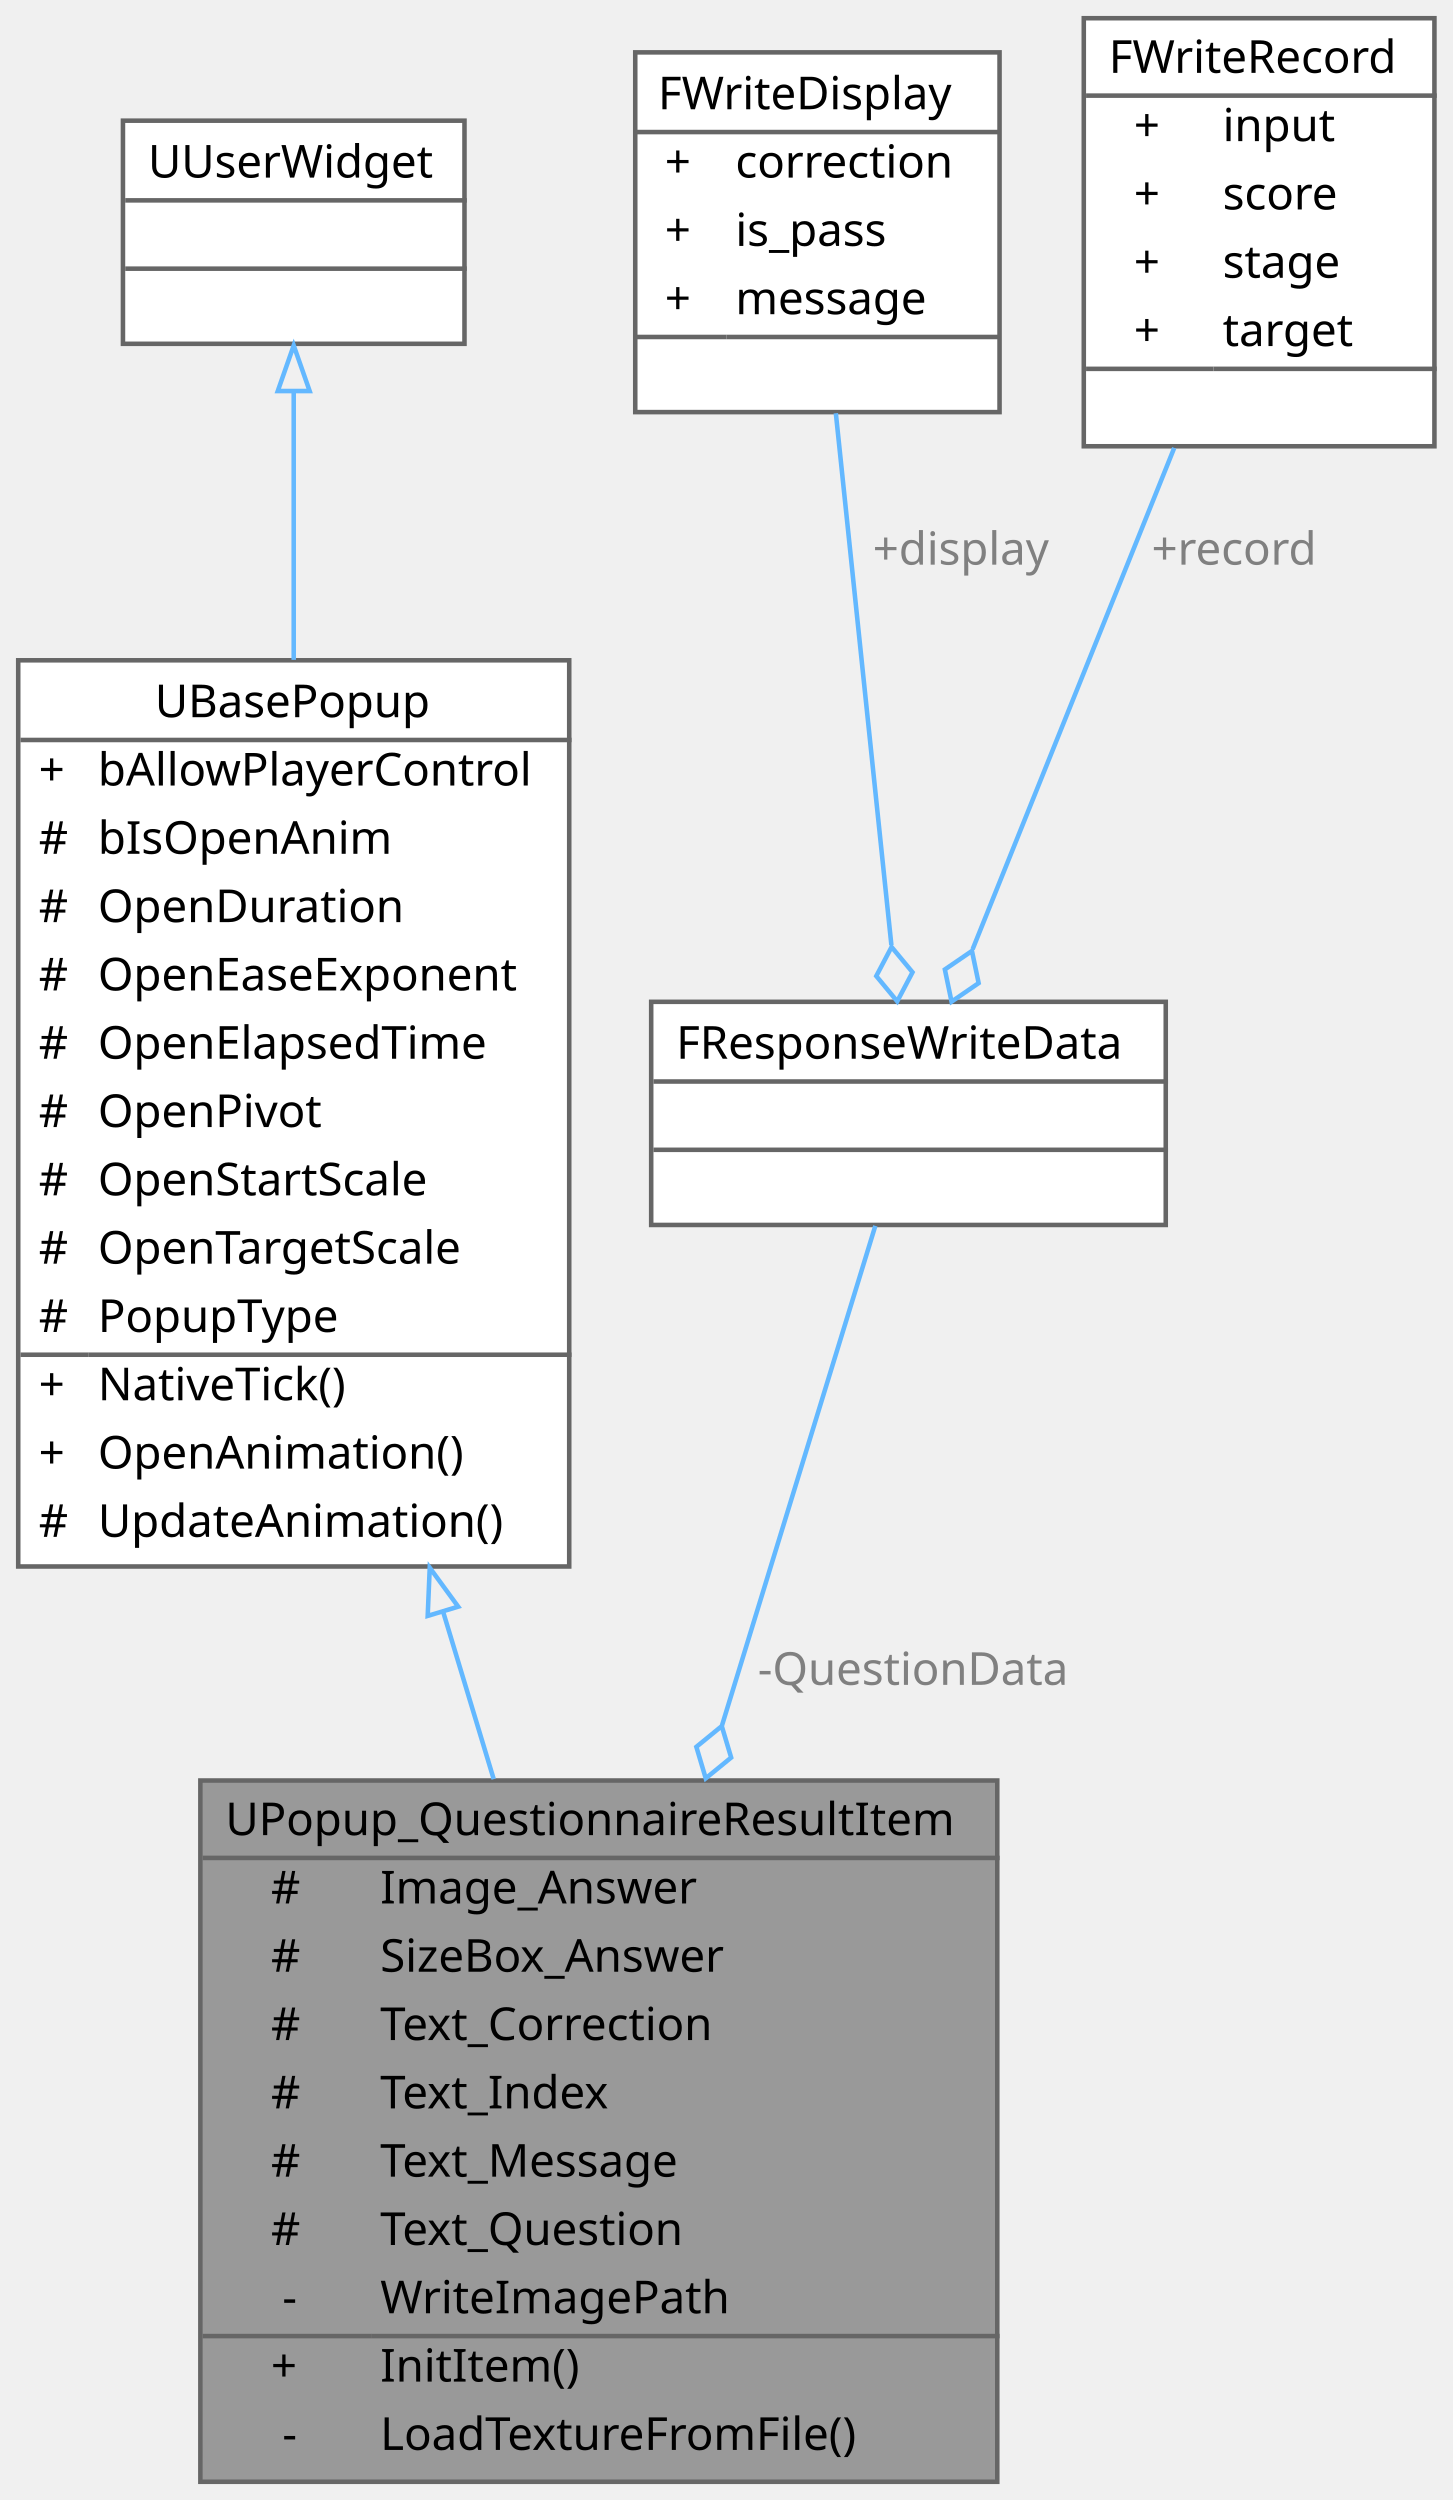
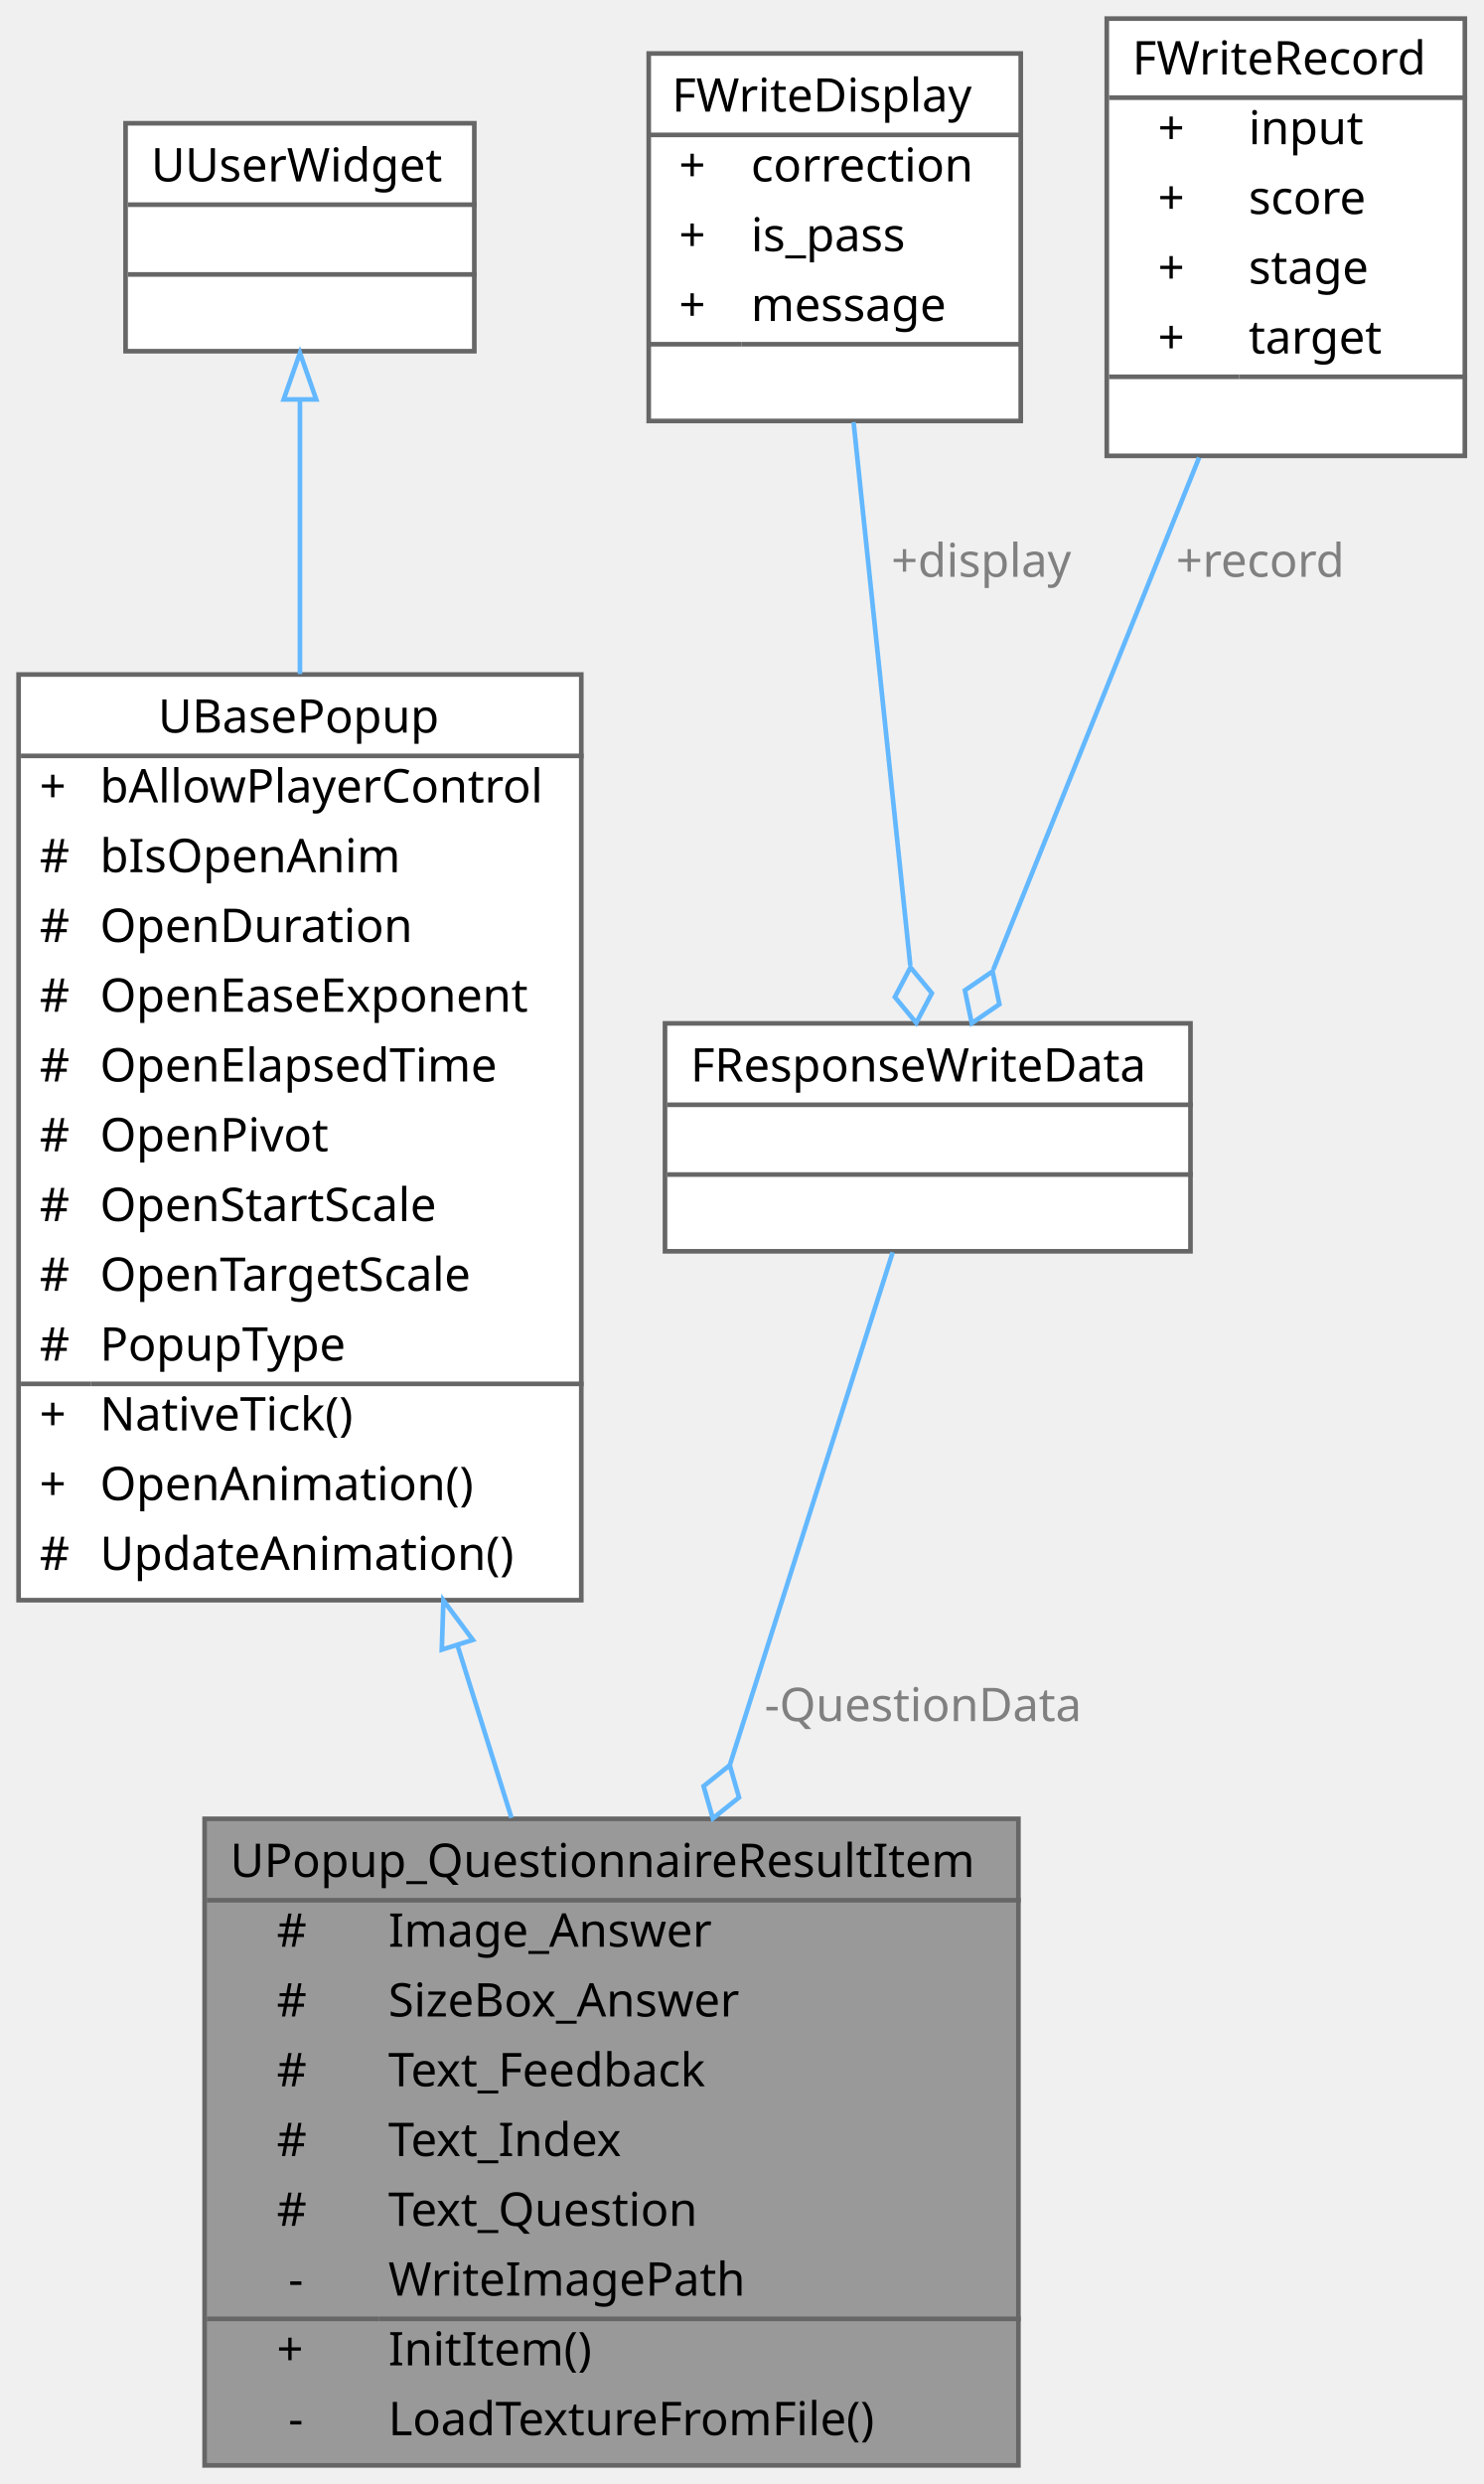
- <svg xmlns="http://www.w3.org/2000/svg" xmlns:xlink="http://www.w3.org/1999/xlink" width="319pt" height="549pt" viewBox="0.00 0.00 319.00 549.00">
-   <g id="graph0" class="graph" transform="scale(1 1) rotate(0) translate(4 545)">
+ <svg xmlns="http://www.w3.org/2000/svg" xmlns:xlink="http://www.w3.org/1999/xlink" width="319pt" height="534pt" viewBox="0.00 0.00 319.00 534.00">
+   <g id="graph0" class="graph" transform="scale(1 1) rotate(0) translate(4 530)">
    <g id="Node000001" class="node">
      <g id="a_Node000001">
        <a xlink:title=" ">
-           <polygon fill="#999999" stroke="transparent" points="215,-154 40,-154 40,0 215,0 215,-154" />
-           <text text-anchor="start" x="45.5" y="-142" font-family="Malgun Gothic" font-size="10.00">UPopup_QuestionnaireResultItem</text>
-           <text text-anchor="start" x="55.5" y="-127" font-family="Malgun Gothic" font-size="10.00">#</text>
-           <text text-anchor="start" x="79.5" y="-127" font-family="Malgun Gothic" font-size="10.00">Image_Answer</text>
-           <text text-anchor="start" x="55.5" y="-112" font-family="Malgun Gothic" font-size="10.00">#</text>
-           <text text-anchor="start" x="79.5" y="-112" font-family="Malgun Gothic" font-size="10.00">SizeBox_Answer</text>
-           <text text-anchor="start" x="55.5" y="-97" font-family="Malgun Gothic" font-size="10.00">#</text>
-           <text text-anchor="start" x="79.5" y="-97" font-family="Malgun Gothic" font-size="10.00">Text_Correction</text>
-           <text text-anchor="start" x="55.5" y="-82" font-family="Malgun Gothic" font-size="10.00">#</text>
-           <text text-anchor="start" x="79.5" y="-82" font-family="Malgun Gothic" font-size="10.00">Text_Index</text>
-           <text text-anchor="start" x="55.5" y="-67" font-family="Malgun Gothic" font-size="10.00">#</text>
-           <text text-anchor="start" x="79.5" y="-67" font-family="Malgun Gothic" font-size="10.00">Text_Message</text>
-           <text text-anchor="start" x="55.5" y="-52" font-family="Malgun Gothic" font-size="10.00">#</text>
-           <text text-anchor="start" x="79.5" y="-52" font-family="Malgun Gothic" font-size="10.00">Text_Question</text>
-           <text text-anchor="start" x="58" y="-37" font-family="Malgun Gothic" font-size="10.00">-</text>
-           <text text-anchor="start" x="79.5" y="-37" font-family="Malgun Gothic" font-size="10.00">WriteImagePath</text>
-           <text text-anchor="start" x="55.5" y="-22" font-family="Malgun Gothic" font-size="10.00">+</text>
-           <text text-anchor="start" x="79.5" y="-22" font-family="Malgun Gothic" font-size="10.00">InitItem()</text>
-           <text text-anchor="start" x="58" y="-7" font-family="Malgun Gothic" font-size="10.00">-</text>
-           <text text-anchor="start" x="79.5" y="-7" font-family="Malgun Gothic" font-size="10.00">LoadTextureFromFile()</text>
-           <polygon fill="#666666" stroke="#666666" points="40.5,-137 40.5,-137 215.5,-137 215.5,-137 40.5,-137" />
-           <polygon fill="#666666" stroke="#666666" points="40.5,-32 40.5,-32 77.5,-32 77.5,-32 40.5,-32" />
-           <polygon fill="#666666" stroke="#666666" points="77.5,-32 77.5,-32 215.5,-32 215.5,-32 77.5,-32" />
-           <polygon fill="none" stroke="#666666" points="40,0 40,-154 215,-154 215,0 40,0" />
+           <polygon fill="#999999" stroke="transparent" points="215,-139 40,-139 40,0 215,0 215,-139" />
+           <text text-anchor="start" x="45.5" y="-126.5" font-family="Malgun Gothic" font-size="10.00">UPopup_QuestionnaireResultItem</text>
+           <text text-anchor="start" x="55.5" y="-111.5" font-family="Malgun Gothic" font-size="10.00">#</text>
+           <text text-anchor="start" x="79.5" y="-111.5" font-family="Malgun Gothic" font-size="10.00">Image_Answer</text>
+           <text text-anchor="start" x="55.5" y="-96.5" font-family="Malgun Gothic" font-size="10.00">#</text>
+           <text text-anchor="start" x="79.5" y="-96.5" font-family="Malgun Gothic" font-size="10.00">SizeBox_Answer</text>
+           <text text-anchor="start" x="55.5" y="-81.5" font-family="Malgun Gothic" font-size="10.00">#</text>
+           <text text-anchor="start" x="79.5" y="-81.5" font-family="Malgun Gothic" font-size="10.00">Text_Feedback</text>
+           <text text-anchor="start" x="55.5" y="-66.5" font-family="Malgun Gothic" font-size="10.00">#</text>
+           <text text-anchor="start" x="79.5" y="-66.5" font-family="Malgun Gothic" font-size="10.00">Text_Index</text>
+           <text text-anchor="start" x="55.5" y="-51.5" font-family="Malgun Gothic" font-size="10.00">#</text>
+           <text text-anchor="start" x="79.5" y="-51.5" font-family="Malgun Gothic" font-size="10.00">Text_Question</text>
+           <text text-anchor="start" x="58" y="-36.5" font-family="Malgun Gothic" font-size="10.00">-</text>
+           <text text-anchor="start" x="79.5" y="-36.5" font-family="Malgun Gothic" font-size="10.00">WriteImagePath</text>
+           <text text-anchor="start" x="55.5" y="-21.5" font-family="Malgun Gothic" font-size="10.00">+</text>
+           <text text-anchor="start" x="79.5" y="-21.5" font-family="Malgun Gothic" font-size="10.00">InitItem()</text>
+           <text text-anchor="start" x="58" y="-6.5" font-family="Malgun Gothic" font-size="10.00">-</text>
+           <text text-anchor="start" x="79.5" y="-6.5" font-family="Malgun Gothic" font-size="10.00">LoadTextureFromFile()</text>
+           <polygon fill="#666666" stroke="#666666" points="40.5,-121.5 40.5,-121.5 215.5,-121.5 215.5,-121.5 40.5,-121.5" />
+           <polygon fill="#666666" stroke="#666666" points="40.5,-31.5 40.5,-31.5 77.5,-31.5 77.5,-31.5 40.5,-31.5" />
+           <polygon fill="#666666" stroke="#666666" points="77.5,-31.5 77.5,-31.5 215.5,-31.5 215.5,-31.5 77.5,-31.5" />
+           <polygon fill="none" stroke="#666666" points="40,0 40,-139 215,-139 215,0 40,0" />
        </a>
      </g>
    </g>
    <g id="Node000002" class="node">
      <g id="a_Node000002">
        <a xlink:href="classUBasePopup.html" target="_top" xlink:title="모든 팝업의 기본 클래스">
-           <polygon fill="white" stroke="transparent" points="121,-400 0,-400 0,-201 121,-201 121,-400" />
-           <text text-anchor="start" x="30" y="-387.5" font-family="Malgun Gothic" font-size="10.00">UBasePopup</text>
-           <text text-anchor="start" x="4.5" y="-372.5" font-family="Malgun Gothic" font-size="10.00">+</text>
-           <text text-anchor="start" x="17.5" y="-372.5" font-family="Malgun Gothic" font-size="10.00">bAllowPlayerControl</text>
-           <text text-anchor="start" x="4.5" y="-357.5" font-family="Malgun Gothic" font-size="10.00">#</text>
-           <text text-anchor="start" x="17.5" y="-357.5" font-family="Malgun Gothic" font-size="10.00">bIsOpenAnim</text>
+           <polygon fill="white" stroke="transparent" points="121,-385 0,-385 0,-186 121,-186 121,-385" />
+           <text text-anchor="start" x="30" y="-372.5" font-family="Malgun Gothic" font-size="10.00">UBasePopup</text>
+           <text text-anchor="start" x="4.5" y="-357.5" font-family="Malgun Gothic" font-size="10.00">+</text>
+           <text text-anchor="start" x="17.5" y="-357.5" font-family="Malgun Gothic" font-size="10.00">bAllowPlayerControl</text>
          <text text-anchor="start" x="4.5" y="-342.5" font-family="Malgun Gothic" font-size="10.00">#</text>
-           <text text-anchor="start" x="17.5" y="-342.5" font-family="Malgun Gothic" font-size="10.00">OpenDuration</text>
+           <text text-anchor="start" x="17.5" y="-342.5" font-family="Malgun Gothic" font-size="10.00">bIsOpenAnim</text>
          <text text-anchor="start" x="4.5" y="-327.5" font-family="Malgun Gothic" font-size="10.00">#</text>
-           <text text-anchor="start" x="17.5" y="-327.5" font-family="Malgun Gothic" font-size="10.00">OpenEaseExponent</text>
+           <text text-anchor="start" x="17.5" y="-327.5" font-family="Malgun Gothic" font-size="10.00">OpenDuration</text>
          <text text-anchor="start" x="4.5" y="-312.5" font-family="Malgun Gothic" font-size="10.00">#</text>
-           <text text-anchor="start" x="17.5" y="-312.5" font-family="Malgun Gothic" font-size="10.00">OpenElapsedTime</text>
+           <text text-anchor="start" x="17.5" y="-312.5" font-family="Malgun Gothic" font-size="10.00">OpenEaseExponent</text>
          <text text-anchor="start" x="4.5" y="-297.5" font-family="Malgun Gothic" font-size="10.00">#</text>
-           <text text-anchor="start" x="17.5" y="-297.5" font-family="Malgun Gothic" font-size="10.00">OpenPivot</text>
+           <text text-anchor="start" x="17.5" y="-297.5" font-family="Malgun Gothic" font-size="10.00">OpenElapsedTime</text>
          <text text-anchor="start" x="4.5" y="-282.5" font-family="Malgun Gothic" font-size="10.00">#</text>
-           <text text-anchor="start" x="17.5" y="-282.5" font-family="Malgun Gothic" font-size="10.00">OpenStartScale</text>
+           <text text-anchor="start" x="17.5" y="-282.5" font-family="Malgun Gothic" font-size="10.00">OpenPivot</text>
          <text text-anchor="start" x="4.5" y="-267.5" font-family="Malgun Gothic" font-size="10.00">#</text>
-           <text text-anchor="start" x="17.5" y="-267.5" font-family="Malgun Gothic" font-size="10.00">OpenTargetScale</text>
+           <text text-anchor="start" x="17.5" y="-267.5" font-family="Malgun Gothic" font-size="10.00">OpenStartScale</text>
          <text text-anchor="start" x="4.5" y="-252.5" font-family="Malgun Gothic" font-size="10.00">#</text>
-           <text text-anchor="start" x="17.5" y="-252.5" font-family="Malgun Gothic" font-size="10.00">PopupType</text>
-           <text text-anchor="start" x="4.5" y="-237.5" font-family="Malgun Gothic" font-size="10.00">+</text>
-           <text text-anchor="start" x="17.5" y="-237.5" font-family="Malgun Gothic" font-size="10.00">NativeTick()</text>
+           <text text-anchor="start" x="17.5" y="-252.5" font-family="Malgun Gothic" font-size="10.00">OpenTargetScale</text>
+           <text text-anchor="start" x="4.5" y="-237.5" font-family="Malgun Gothic" font-size="10.00">#</text>
+           <text text-anchor="start" x="17.5" y="-237.5" font-family="Malgun Gothic" font-size="10.00">PopupType</text>
          <text text-anchor="start" x="4.5" y="-222.5" font-family="Malgun Gothic" font-size="10.00">+</text>
-           <text text-anchor="start" x="17.5" y="-222.5" font-family="Malgun Gothic" font-size="10.00">OpenAnimation()</text>
-           <text text-anchor="start" x="4.5" y="-207.5" font-family="Malgun Gothic" font-size="10.00">#</text>
-           <text text-anchor="start" x="17.5" y="-207.5" font-family="Malgun Gothic" font-size="10.00">UpdateAnimation()</text>
-           <polygon fill="#666666" stroke="#666666" points="0.5,-382.5 0.5,-382.5 121.5,-382.5 121.5,-382.5 0.5,-382.5" />
-           <polygon fill="#666666" stroke="#666666" points="0.5,-247.5 0.5,-247.5 15.5,-247.5 15.5,-247.5 0.5,-247.5" />
-           <polygon fill="#666666" stroke="#666666" points="15.5,-247.5 15.5,-247.5 121.5,-247.5 121.5,-247.5 15.5,-247.5" />
-           <polygon fill="none" stroke="#666666" points="0,-201 0,-400 121,-400 121,-201 0,-201" />
+           <text text-anchor="start" x="17.5" y="-222.5" font-family="Malgun Gothic" font-size="10.00">NativeTick()</text>
+           <text text-anchor="start" x="4.5" y="-207.5" font-family="Malgun Gothic" font-size="10.00">+</text>
+           <text text-anchor="start" x="17.5" y="-207.5" font-family="Malgun Gothic" font-size="10.00">OpenAnimation()</text>
+           <text text-anchor="start" x="4.5" y="-192.5" font-family="Malgun Gothic" font-size="10.00">#</text>
+           <text text-anchor="start" x="17.5" y="-192.5" font-family="Malgun Gothic" font-size="10.00">UpdateAnimation()</text>
+           <polygon fill="#666666" stroke="#666666" points="0.5,-367.5 0.5,-367.5 121.5,-367.5 121.5,-367.5 0.5,-367.5" />
+           <polygon fill="#666666" stroke="#666666" points="0.5,-232.5 0.5,-232.5 15.5,-232.5 15.5,-232.5 0.5,-232.5" />
+           <polygon fill="#666666" stroke="#666666" points="15.5,-232.5 15.5,-232.5 121.5,-232.5 121.5,-232.5 15.5,-232.5" />
+           <polygon fill="none" stroke="#666666" points="0,-186 0,-385 121,-385 121,-186 0,-186" />
        </a>
      </g>
    </g>
    <g id="edge1_Node000001_Node000002" class="edge">
      <g id="a_edge1_Node000001_Node000002">
        <a xlink:title=" ">
-           <path fill="none" stroke="#63b8ff" d="M93.37,-190.85C97.1,-178.5 100.85,-166.11 104.42,-154.3" />
-           <polygon fill="none" stroke="#63b8ff" points="89.92,-190.15 90.37,-200.73 96.62,-192.18 89.92,-190.15" />
+           <path fill="none" stroke="#63b8ff" d="M94.37,-176.31C98.32,-163.69 102.27,-151.09 105.99,-139.21" />
+           <polygon fill="none" stroke="#63b8ff" points="91,-175.37 91.35,-185.96 97.68,-177.46 91,-175.37" />
        </a>
      </g>
    </g>
    <g id="Node000003" class="node">
      <g id="a_Node000003">
        <a xlink:title=" ">
-           <polygon fill="white" stroke="transparent" points="98,-518.5 23,-518.5 23,-469.5 98,-469.5 98,-518.5" />
-           <text text-anchor="start" x="28.5" y="-506" font-family="Malgun Gothic" font-size="10.00">UUserWidget</text>
-           <text text-anchor="start" x="59" y="-491" font-family="Malgun Gothic" font-size="10.00"> </text>
+           <polygon fill="white" stroke="transparent" points="98,-503.5 23,-503.5 23,-454.5 98,-454.5 98,-503.5" />
+           <text text-anchor="start" x="28.5" y="-491" font-family="Malgun Gothic" font-size="10.00">UUserWidget</text>
          <text text-anchor="start" x="59" y="-476" font-family="Malgun Gothic" font-size="10.00"> </text>
-           <polygon fill="#666666" stroke="#666666" points="23.5,-501 23.5,-501 98.5,-501 98.5,-501 23.5,-501" />
+           <text text-anchor="start" x="59" y="-461" font-family="Malgun Gothic" font-size="10.00"> </text>
          <polygon fill="#666666" stroke="#666666" points="23.5,-486 23.5,-486 98.5,-486 98.5,-486 23.5,-486" />
-           <polygon fill="none" stroke="#666666" points="23,-469.5 23,-518.5 98,-518.5 98,-469.5 23,-469.5" />
+           <polygon fill="#666666" stroke="#666666" points="23.5,-471 23.5,-471 98.5,-471 98.5,-471 23.5,-471" />
+           <polygon fill="none" stroke="#666666" points="23,-454.5 23,-503.5 98,-503.5 98,-454.5 23,-454.5" />
        </a>
      </g>
    </g>
    <g id="edge2_Node000002_Node000003" class="edge">
      <g id="a_edge2_Node000002_Node000003">
        <a xlink:title=" ">
-           <path fill="none" stroke="#63b8ff" d="M60.5,-458.86C60.5,-442.21 60.5,-421.24 60.5,-400.09" />
-           <polygon fill="none" stroke="#63b8ff" points="57,-459.13 60.5,-469.13 64,-459.13 57,-459.13" />
+           <path fill="none" stroke="#63b8ff" d="M60.5,-443.86C60.5,-427.21 60.5,-406.24 60.5,-385.09" />
+           <polygon fill="none" stroke="#63b8ff" points="57,-444.13 60.5,-454.13 64,-444.13 57,-444.13" />
        </a>
      </g>
    </g>
    <g id="Node000004" class="node">
      <g id="a_Node000004">
        <a xlink:href="structFResponseWriteData.html" target="_top" xlink:title=" ">
-           <polygon fill="white" stroke="transparent" points="252,-325 139,-325 139,-276 252,-276 252,-325" />
-           <text text-anchor="start" x="144.5" y="-312.5" font-family="Malgun Gothic" font-size="10.00">FResponseWriteData</text>
-           <text text-anchor="start" x="194" y="-297.5" font-family="Malgun Gothic" font-size="10.00"> </text>
+           <polygon fill="white" stroke="transparent" points="252,-310 139,-310 139,-261 252,-261 252,-310" />
+           <text text-anchor="start" x="144.5" y="-297.5" font-family="Malgun Gothic" font-size="10.00">FResponseWriteData</text>
          <text text-anchor="start" x="194" y="-282.5" font-family="Malgun Gothic" font-size="10.00"> </text>
-           <polygon fill="#666666" stroke="#666666" points="139.5,-307.5 139.5,-307.5 252.5,-307.5 252.5,-307.5 139.5,-307.5" />
+           <text text-anchor="start" x="194" y="-267.5" font-family="Malgun Gothic" font-size="10.00"> </text>
          <polygon fill="#666666" stroke="#666666" points="139.5,-292.5 139.5,-292.5 252.5,-292.5 252.5,-292.5 139.5,-292.5" />
-           <polygon fill="none" stroke="#666666" points="139,-276 139,-325 252,-325 252,-276 139,-276" />
+           <polygon fill="#666666" stroke="#666666" points="139.5,-277.5 139.5,-277.5 252.5,-277.5 252.5,-277.5 139.5,-277.5" />
+           <polygon fill="none" stroke="#666666" points="139,-261 139,-310 252,-310 252,-261 139,-261" />
        </a>
      </g>
    </g>
    <g id="edge3_Node000001_Node000004" class="edge">
      <g id="a_edge3_Node000001_Node000004">
        <a xlink:title=" ">
-           <path fill="none" stroke="#63b8ff" d="M188.22,-275.8C180.18,-249.59 166.74,-205.82 154.55,-166.1" />
-           <polygon fill="none" stroke="#63b8ff" points="154.5,-165.95 148.92,-161.39 150.98,-154.48 156.56,-159.04 154.5,-165.95" />
+           <path fill="none" stroke="#63b8ff" d="M187.96,-260.78C179.53,-234.24 165.41,-189.8 152.93,-150.54" />
+           <polygon fill="none" stroke="#63b8ff" points="152.93,-150.52 147.3,-146.01 149.29,-139.08 154.92,-143.59 152.93,-150.52" />
        </a>
      </g>
-       <text text-anchor="middle" x="196.5" y="-175" font-family="Malgun Gothic" font-size="10.00" fill="grey"> -QuestionData</text>
+       <text text-anchor="middle" x="194.5" y="-160" font-family="Malgun Gothic" font-size="10.00" fill="grey"> -QuestionData</text>
    </g>
    <g id="Node000005" class="node">
      <g id="a_Node000005">
        <a xlink:href="structFWriteDisplay.html" target="_top" xlink:title=" ">
-           <polygon fill="white" stroke="transparent" points="215.5,-533.5 135.5,-533.5 135.5,-454.5 215.5,-454.5 215.5,-533.5" />
-           <text text-anchor="start" x="140.5" y="-521" font-family="Malgun Gothic" font-size="10.00">FWriteDisplay</text>
-           <text text-anchor="start" x="142" y="-506" font-family="Malgun Gothic" font-size="10.00">+</text>
-           <text text-anchor="start" x="157.5" y="-506" font-family="Malgun Gothic" font-size="10.00">correction</text>
+           <polygon fill="white" stroke="transparent" points="215.5,-518.5 135.5,-518.5 135.5,-439.5 215.5,-439.5 215.5,-518.5" />
+           <text text-anchor="start" x="140.5" y="-506" font-family="Malgun Gothic" font-size="10.00">FWriteDisplay</text>
          <text text-anchor="start" x="142" y="-491" font-family="Malgun Gothic" font-size="10.00">+</text>
-           <text text-anchor="start" x="157.5" y="-491" font-family="Malgun Gothic" font-size="10.00">is_pass</text>
+           <text text-anchor="start" x="157.5" y="-491" font-family="Malgun Gothic" font-size="10.00">correction</text>
          <text text-anchor="start" x="142" y="-476" font-family="Malgun Gothic" font-size="10.00">+</text>
-           <text text-anchor="start" x="157.5" y="-476" font-family="Malgun Gothic" font-size="10.00">message</text>
-           <text text-anchor="start" x="173.5" y="-461" font-family="Malgun Gothic" font-size="10.00"> </text>
-           <polygon fill="#666666" stroke="#666666" points="135.5,-516 135.5,-516 215.5,-516 215.5,-516 135.5,-516" />
-           <polygon fill="#666666" stroke="#666666" points="135.5,-471 135.5,-471 155.5,-471 155.5,-471 135.5,-471" />
-           <polygon fill="#666666" stroke="#666666" points="155.5,-471 155.5,-471 215.5,-471 215.5,-471 155.5,-471" />
-           <polygon fill="none" stroke="#666666" points="135.5,-454.5 135.5,-533.5 215.5,-533.5 215.5,-454.5 135.5,-454.5" />
+           <text text-anchor="start" x="157.5" y="-476" font-family="Malgun Gothic" font-size="10.00">is_pass</text>
+           <text text-anchor="start" x="142" y="-461" font-family="Malgun Gothic" font-size="10.00">+</text>
+           <text text-anchor="start" x="157.5" y="-461" font-family="Malgun Gothic" font-size="10.00">message</text>
+           <text text-anchor="start" x="173.5" y="-446" font-family="Malgun Gothic" font-size="10.00"> </text>
+           <polygon fill="#666666" stroke="#666666" points="135.5,-501 135.5,-501 215.5,-501 215.5,-501 135.5,-501" />
+           <polygon fill="#666666" stroke="#666666" points="135.5,-456 135.5,-456 155.5,-456 155.5,-456 135.5,-456" />
+           <polygon fill="#666666" stroke="#666666" points="155.5,-456 155.5,-456 215.5,-456 215.5,-456 155.5,-456" />
+           <polygon fill="none" stroke="#666666" points="135.5,-439.5 135.5,-518.5 215.5,-518.5 215.5,-439.5 135.5,-439.5" />
        </a>
      </g>
    </g>
    <g id="edge4_Node000004_Node000005" class="edge">
      <g id="a_edge4_Node000004_Node000005">
        <a xlink:title=" ">
-           <path fill="none" stroke="#63b8ff" d="M179.55,-454.25C183.11,-420.09 188.27,-370.72 191.75,-337.44" />
-           <polygon fill="none" stroke="#63b8ff" points="191.79,-337.04 188.43,-330.66 193.03,-325.11 196.39,-331.49 191.79,-337.04" />
+           <path fill="none" stroke="#63b8ff" d="M179.55,-439.25C183.11,-405.09 188.27,-355.72 191.75,-322.44" />
+           <polygon fill="none" stroke="#63b8ff" points="191.79,-322.04 188.43,-315.66 193.03,-310.11 196.39,-316.49 191.79,-322.04" />
        </a>
      </g>
-       <text text-anchor="middle" x="207" y="-421" font-family="Malgun Gothic" font-size="10.00" fill="grey"> +display</text>
+       <text text-anchor="middle" x="207" y="-406" font-family="Malgun Gothic" font-size="10.00" fill="grey"> +display</text>
    </g>
    <g id="Node000006" class="node">
      <g id="a_Node000006">
        <a xlink:href="structFWriteRecord.html" target="_top" xlink:title=" ">
-           <polygon fill="white" stroke="transparent" points="311,-541 234,-541 234,-447 311,-447 311,-541" />
-           <text text-anchor="start" x="239.5" y="-529" font-family="Malgun Gothic" font-size="10.00">FWriteRecord</text>
-           <text text-anchor="start" x="245" y="-514" font-family="Malgun Gothic" font-size="10.00">+</text>
-           <text text-anchor="start" x="264.5" y="-514" font-family="Malgun Gothic" font-size="10.00">input</text>
+           <polygon fill="white" stroke="transparent" points="311,-526 234,-526 234,-432 311,-432 311,-526" />
+           <text text-anchor="start" x="239.5" y="-514" font-family="Malgun Gothic" font-size="10.00">FWriteRecord</text>
          <text text-anchor="start" x="245" y="-499" font-family="Malgun Gothic" font-size="10.00">+</text>
-           <text text-anchor="start" x="264.5" y="-499" font-family="Malgun Gothic" font-size="10.00">score</text>
+           <text text-anchor="start" x="264.5" y="-499" font-family="Malgun Gothic" font-size="10.00">input</text>
          <text text-anchor="start" x="245" y="-484" font-family="Malgun Gothic" font-size="10.00">+</text>
-           <text text-anchor="start" x="264.5" y="-484" font-family="Malgun Gothic" font-size="10.00">stage</text>
+           <text text-anchor="start" x="264.5" y="-484" font-family="Malgun Gothic" font-size="10.00">score</text>
          <text text-anchor="start" x="245" y="-469" font-family="Malgun Gothic" font-size="10.00">+</text>
-           <text text-anchor="start" x="264.5" y="-469" font-family="Malgun Gothic" font-size="10.00">target</text>
-           <text text-anchor="start" x="271" y="-454" font-family="Malgun Gothic" font-size="10.00"> </text>
-           <polygon fill="#666666" stroke="#666666" points="234.5,-524 234.5,-524 311.5,-524 311.5,-524 234.5,-524" />
-           <polygon fill="#666666" stroke="#666666" points="234.5,-464 234.5,-464 262.5,-464 262.5,-464 234.5,-464" />
-           <polygon fill="#666666" stroke="#666666" points="262.5,-464 262.5,-464 311.5,-464 311.5,-464 262.5,-464" />
-           <polygon fill="none" stroke="#666666" points="234,-447 234,-541 311,-541 311,-447 234,-447" />
+           <text text-anchor="start" x="264.5" y="-469" font-family="Malgun Gothic" font-size="10.00">stage</text>
+           <text text-anchor="start" x="245" y="-454" font-family="Malgun Gothic" font-size="10.00">+</text>
+           <text text-anchor="start" x="264.5" y="-454" font-family="Malgun Gothic" font-size="10.00">target</text>
+           <text text-anchor="start" x="271" y="-439" font-family="Malgun Gothic" font-size="10.00"> </text>
+           <polygon fill="#666666" stroke="#666666" points="234.5,-509 234.5,-509 311.5,-509 311.5,-509 234.5,-509" />
+           <polygon fill="#666666" stroke="#666666" points="234.5,-449 234.5,-449 262.5,-449 262.5,-449 234.5,-449" />
+           <polygon fill="#666666" stroke="#666666" points="262.5,-449 262.5,-449 311.5,-449 311.5,-449 262.5,-449" />
+           <polygon fill="none" stroke="#666666" points="234,-432 234,-526 311,-526 311,-432 234,-432" />
        </a>
      </g>
    </g>
    <g id="edge5_Node000004_Node000006" class="edge">
      <g id="a_edge5_Node000004_Node000006">
        <a xlink:title=" ">
-           <path fill="none" stroke="#63b8ff" d="M253.86,-446.64C240.23,-412.73 222.02,-367.44 209.58,-336.53" />
-           <polygon fill="none" stroke="#63b8ff" points="209.44,-336.17 203.49,-332.1 204.96,-325.04 210.91,-329.11 209.44,-336.17" />
+           <path fill="none" stroke="#63b8ff" d="M253.86,-431.64C240.23,-397.73 222.02,-352.44 209.58,-321.53" />
+           <polygon fill="none" stroke="#63b8ff" points="209.44,-321.17 203.49,-317.1 204.96,-310.04 210.91,-314.11 209.44,-321.17" />
        </a>
      </g>
-       <text text-anchor="middle" x="267" y="-421" font-family="Malgun Gothic" font-size="10.00" fill="grey"> +record</text>
+       <text text-anchor="middle" x="267" y="-406" font-family="Malgun Gothic" font-size="10.00" fill="grey"> +record</text>
    </g>
  </g>
</svg>
